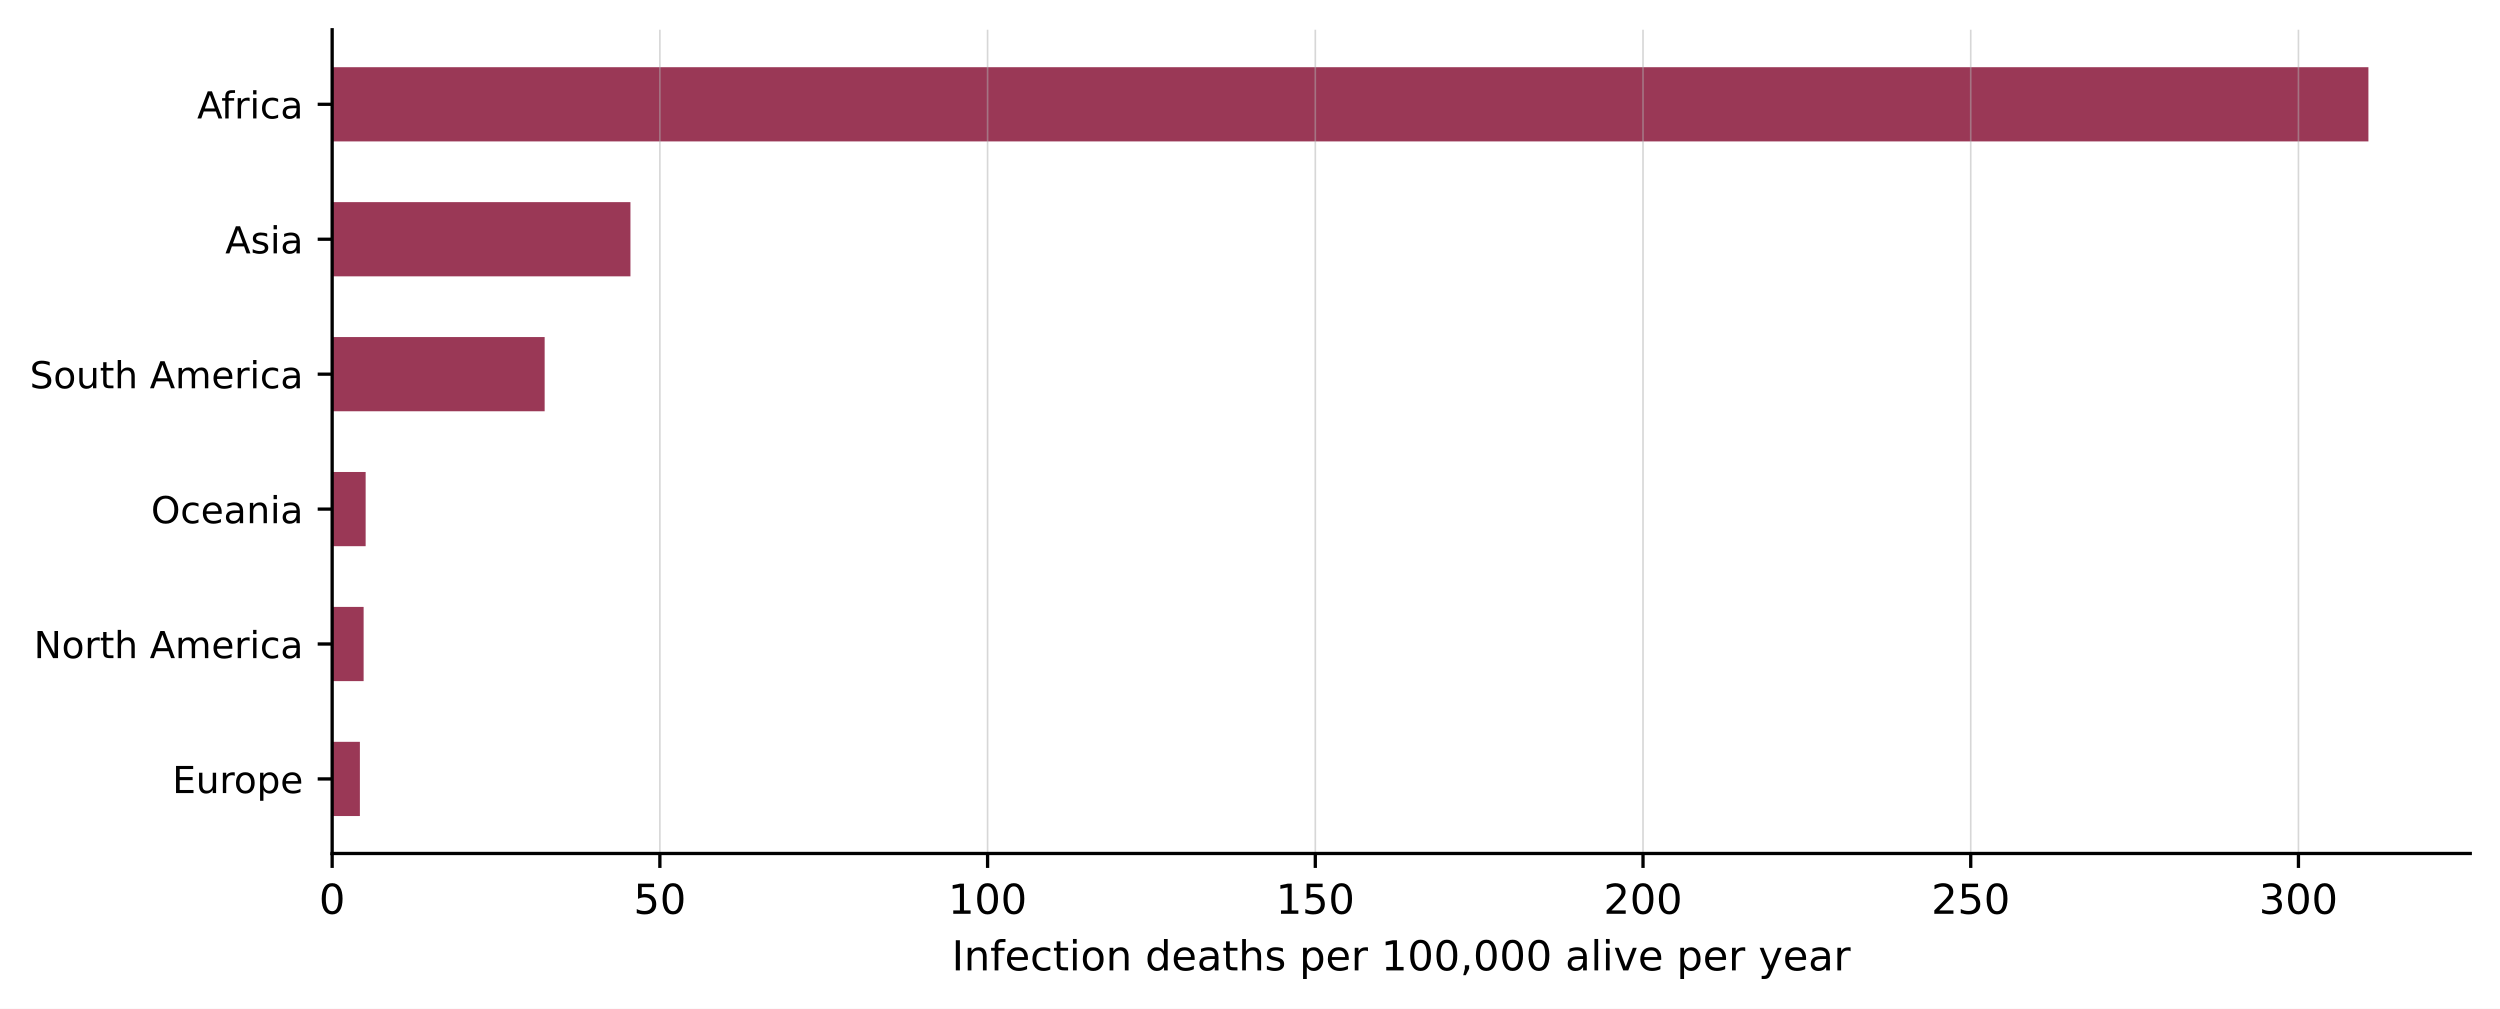
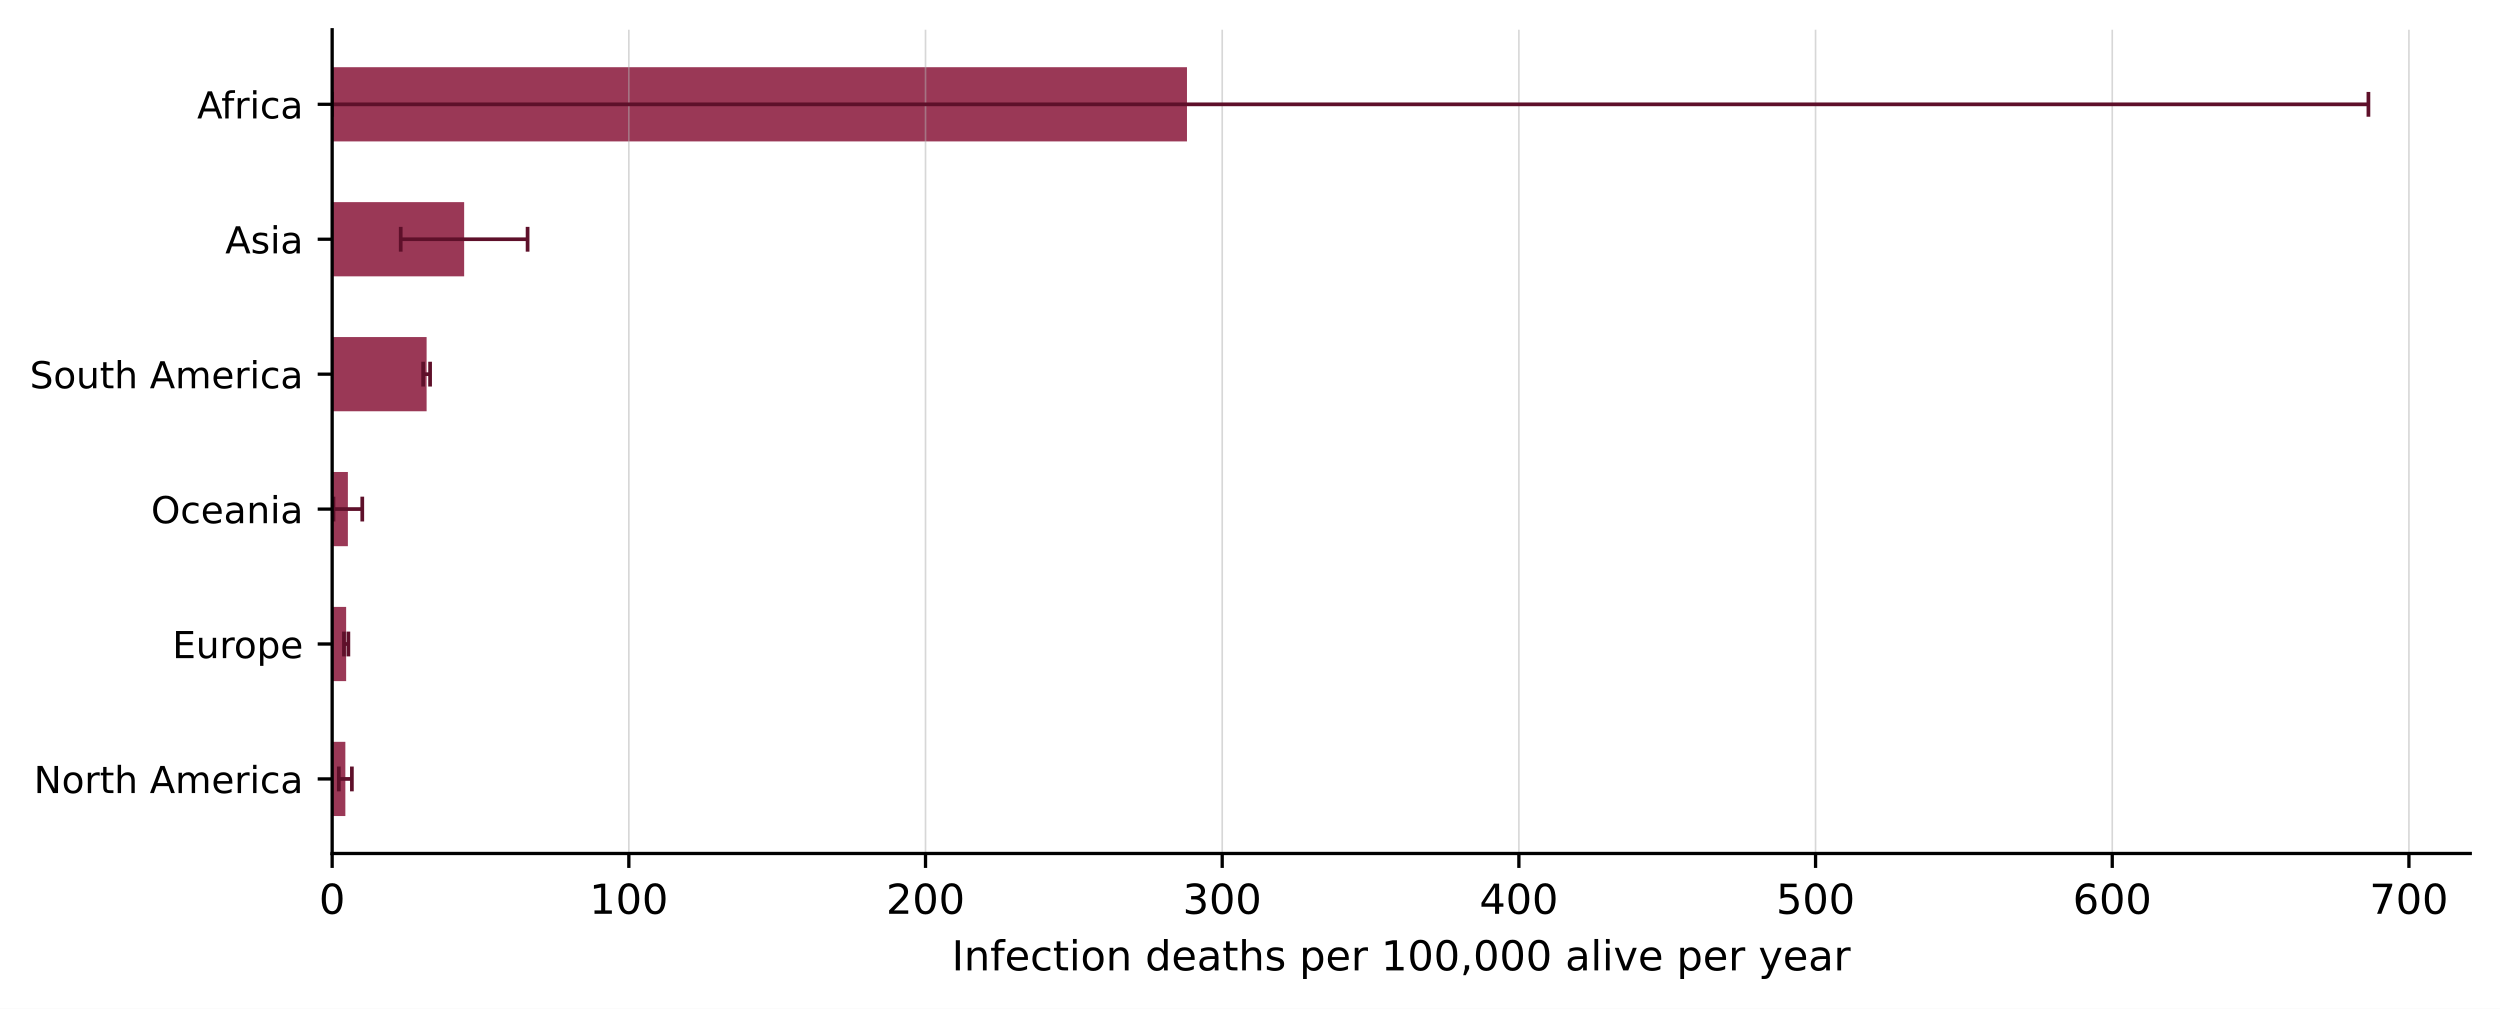
<svg xmlns="http://www.w3.org/2000/svg" xmlns:xlink="http://www.w3.org/1999/xlink" width="604.702pt" height="243.996pt" viewBox="0 0 604.702 243.996" version="1.1">
  <defs>
    <style type="text/css">*{stroke-linejoin: round; stroke-linecap: butt}</style>
  </defs>
  <g id="figure_1">
    <g id="patch_1">
      <path d="M 0 243.996  L 604.702 243.996  L 604.702 0  L 0 0  z " style="fill: #ffffff" />
    </g>
    <g id="axes_1">
      <g id="patch_2">
        <path d="M 80.342 206.44  L 597.502 206.44  L 597.502 7.2  L 80.342 7.2  z " style="fill: #ffffff" />
      </g>
      <g id="patch_3">
-         <path d="M 80.342 197.384  L 87.05 197.384  L 87.05 179.434  L 80.342 179.434  z " clip-path="url(#pa1b4666c1c)" style="fill: #8c1d40; opacity: 0.88" />
+         <path d="M 80.342 197.384  L 83.533 197.384  L 83.533 179.434  L 80.342 179.434  z " clip-path="url(#pe73d314080)" style="fill: #8c1d40; opacity: 0.88" />
      </g>
      <g id="patch_4">
-         <path d="M 80.342 164.748  L 87.953 164.748  L 87.953 146.799  L 80.342 146.799  z " clip-path="url(#pa1b4666c1c)" style="fill: #8c1d40; opacity: 0.88" />
+         <path d="M 80.342 164.748  L 83.725 164.748  L 83.725 146.799  L 80.342 146.799  z " clip-path="url(#pe73d314080)" style="fill: #8c1d40; opacity: 0.88" />
      </g>
      <g id="patch_5">
-         <path d="M 80.342 132.113  L 88.441 132.113  L 88.441 114.163  L 80.342 114.163  z " clip-path="url(#pa1b4666c1c)" style="fill: #8c1d40; opacity: 0.88" />
+         <path d="M 80.342 132.113  L 84.143 132.113  L 84.143 114.163  L 80.342 114.163  z " clip-path="url(#pe73d314080)" style="fill: #8c1d40; opacity: 0.88" />
      </g>
      <g id="patch_6">
-         <path d="M 80.342 99.477  L 131.741 99.477  L 131.741 81.527  L 80.342 81.527  z " clip-path="url(#pa1b4666c1c)" style="fill: #8c1d40; opacity: 0.88" />
+         <path d="M 80.342 99.477  L 103.189 99.477  L 103.189 81.527  L 80.342 81.527  z " clip-path="url(#pe73d314080)" style="fill: #8c1d40; opacity: 0.88" />
      </g>
      <g id="patch_7">
-         <path d="M 80.342 66.841  L 152.494 66.841  L 152.494 48.892  L 80.342 48.892  z " clip-path="url(#pa1b4666c1c)" style="fill: #8c1d40; opacity: 0.88" />
+         <path d="M 80.342 66.841  L 112.27 66.841  L 112.27 48.892  L 80.342 48.892  z " clip-path="url(#pe73d314080)" style="fill: #8c1d40; opacity: 0.88" />
      </g>
      <g id="patch_8">
-         <path d="M 80.342 34.206  L 572.875 34.206  L 572.875 16.256  L 80.342 16.256  z " clip-path="url(#pa1b4666c1c)" style="fill: #8c1d40; opacity: 0.88" />
+         <path d="M 80.342 34.206  L 287.108 34.206  L 287.108 16.256  L 80.342 16.256  z " clip-path="url(#pe73d314080)" style="fill: #8c1d40; opacity: 0.88" />
      </g>
      <g id="matplotlib.axis_1">
        <g id="xtick_1">
          <g id="line2d_1">
-             <path d="M 80.342 206.44  L 80.342 7.2  " clip-path="url(#pa1b4666c1c)" style="fill: none; stroke: #b0b0b0; stroke-opacity: 0.5; stroke-width: 0.4; stroke-linecap: square" />
+             <path d="M 80.342 206.44  L 80.342 7.2  " clip-path="url(#pe73d314080)" style="fill: none; stroke: #b0b0b0; stroke-opacity: 0.5; stroke-width: 0.4; stroke-linecap: square" />
          </g>
          <g id="line2d_2">
            <defs>
-               <path id="m0d80fa87f0" d="M 0 0  L 0 3.5  " style="stroke: #000000; stroke-width: 0.8" />
+               <path id="m8f9b83cb4e" d="M 0 0  L 0 3.5  " style="stroke: #000000; stroke-width: 0.8" />
            </defs>
            <g>
-               <use xlink:href="#m0d80fa87f0" x="80.342" y="206.44" style="stroke: #000000; stroke-width: 0.8" />
+               <use xlink:href="#m8f9b83cb4e" x="80.342" y="206.44" style="stroke: #000000; stroke-width: 0.8" />
            </g>
          </g>
          <g id="text_1">
            <g transform="translate(77.16031 221.0384) scale(0.1 -0.1)">
              <defs>
                <path id="DejaVuSans-30" d="M 2034 4250  Q 1547 4250 1301 3770  Q 1056 3291 1056 2328  Q 1056 1369 1301 889  Q 1547 409 2034 409  Q 2525 409 2770 889  Q 3016 1369 3016 2328  Q 3016 3291 2770 3770  Q 2525 4250 2034 4250  z M 2034 4750  Q 2819 4750 3233 4129  Q 3647 3509 3647 2328  Q 3647 1150 3233 529  Q 2819 -91 2034 -91  Q 1250 -91 836 529  Q 422 1150 422 2328  Q 422 3509 836 4129  Q 1250 4750 2034 4750  z " transform="scale(0.015625)" />
              </defs>
              <use xlink:href="#DejaVuSans-30" />
            </g>
          </g>
        </g>
        <g id="xtick_2">
          <g id="line2d_3">
-             <path d="M 159.61 206.44  L 159.61 7.2  " clip-path="url(#pa1b4666c1c)" style="fill: none; stroke: #b0b0b0; stroke-opacity: 0.5; stroke-width: 0.4; stroke-linecap: square" />
+             <path d="M 152.103 206.44  L 152.103 7.2  " clip-path="url(#pe73d314080)" style="fill: none; stroke: #b0b0b0; stroke-opacity: 0.5; stroke-width: 0.4; stroke-linecap: square" />
          </g>
          <g id="line2d_4">
            <g>
-               <use xlink:href="#m0d80fa87f0" x="159.61" y="206.44" style="stroke: #000000; stroke-width: 0.8" />
+               <use xlink:href="#m8f9b83cb4e" x="152.103" y="206.44" style="stroke: #000000; stroke-width: 0.8" />
            </g>
          </g>
          <g id="text_2">
-             <g transform="translate(153.2472 221.0384) scale(0.1 -0.1)">
-               <defs>
-                 <path id="DejaVuSans-35" d="M 691 4666  L 3169 4666  L 3169 4134  L 1269 4134  L 1269 2991  Q 1406 3038 1543 3061  Q 1681 3084 1819 3084  Q 2600 3084 3056 2656  Q 3513 2228 3513 1497  Q 3513 744 3044 326  Q 2575 -91 1722 -91  Q 1428 -91 1123 -41  Q 819 9 494 109  L 494 744  Q 775 591 1075 516  Q 1375 441 1709 441  Q 2250 441 2565 725  Q 2881 1009 2881 1497  Q 2881 1984 2565 2268  Q 2250 2553 1709 2553  Q 1456 2553 1204 2497  Q 953 2441 691 2322  L 691 4666  z " transform="scale(0.015625)" />
-               </defs>
-               <use xlink:href="#DejaVuSans-35" />
-               <use xlink:href="#DejaVuSans-30" transform="translate(63.62305 0)" />
+             <g transform="translate(142.5595 221.0384) scale(0.1 -0.1)">
+               <defs>
+                 <path id="DejaVuSans-31" d="M 794 531  L 1825 531  L 1825 4091  L 703 3866  L 703 4441  L 1819 4666  L 2450 4666  L 2450 531  L 3481 531  L 3481 0  L 794 0  L 794 531  z " transform="scale(0.015625)" />
+               </defs>
+               <use xlink:href="#DejaVuSans-31" />
+               <use xlink:href="#DejaVuSans-30" transform="translate(63.62305 0)" />
+               <use xlink:href="#DejaVuSans-30" transform="translate(127.2461 0)" />
            </g>
          </g>
        </g>
        <g id="xtick_3">
          <g id="line2d_5">
-             <path d="M 238.878 206.44  L 238.878 7.2  " clip-path="url(#pa1b4666c1c)" style="fill: none; stroke: #b0b0b0; stroke-opacity: 0.5; stroke-width: 0.4; stroke-linecap: square" />
+             <path d="M 223.865 206.44  L 223.865 7.2  " clip-path="url(#pe73d314080)" style="fill: none; stroke: #b0b0b0; stroke-opacity: 0.5; stroke-width: 0.4; stroke-linecap: square" />
          </g>
          <g id="line2d_6">
            <g>
-               <use xlink:href="#m0d80fa87f0" x="238.878" y="206.44" style="stroke: #000000; stroke-width: 0.8" />
+               <use xlink:href="#m8f9b83cb4e" x="223.865" y="206.44" style="stroke: #000000; stroke-width: 0.8" />
            </g>
          </g>
          <g id="text_3">
-             <g transform="translate(229.3341 221.0384) scale(0.1 -0.1)">
-               <defs>
-                 <path id="DejaVuSans-31" d="M 794 531  L 1825 531  L 1825 4091  L 703 3866  L 703 4441  L 1819 4666  L 2450 4666  L 2450 531  L 3481 531  L 3481 0  L 794 0  L 794 531  z " transform="scale(0.015625)" />
-               </defs>
-               <use xlink:href="#DejaVuSans-31" />
+             <g transform="translate(214.3212 221.0384) scale(0.1 -0.1)">
+               <defs>
+                 <path id="DejaVuSans-32" d="M 1228 531  L 3431 531  L 3431 0  L 469 0  L 469 531  Q 828 903 1448 1529  Q 2069 2156 2228 2338  Q 2531 2678 2651 2914  Q 2772 3150 2772 3378  Q 2772 3750 2511 3984  Q 2250 4219 1831 4219  Q 1534 4219 1204 4116  Q 875 4013 500 3803  L 500 4441  Q 881 4594 1212 4672  Q 1544 4750 1819 4750  Q 2544 4750 2975 4387  Q 3406 4025 3406 3419  Q 3406 3131 3298 2873  Q 3191 2616 2906 2266  Q 2828 2175 2409 1742  Q 1991 1309 1228 531  z " transform="scale(0.015625)" />
+               </defs>
+               <use xlink:href="#DejaVuSans-32" />
              <use xlink:href="#DejaVuSans-30" transform="translate(63.62305 0)" />
              <use xlink:href="#DejaVuSans-30" transform="translate(127.2461 0)" />
            </g>
          </g>
        </g>
        <g id="xtick_4">
          <g id="line2d_7">
-             <path d="M 318.146 206.44  L 318.146 7.2  " clip-path="url(#pa1b4666c1c)" style="fill: none; stroke: #b0b0b0; stroke-opacity: 0.5; stroke-width: 0.4; stroke-linecap: square" />
+             <path d="M 295.627 206.44  L 295.627 7.2  " clip-path="url(#pe73d314080)" style="fill: none; stroke: #b0b0b0; stroke-opacity: 0.5; stroke-width: 0.4; stroke-linecap: square" />
          </g>
          <g id="line2d_8">
            <g>
-               <use xlink:href="#m0d80fa87f0" x="318.146" y="206.44" style="stroke: #000000; stroke-width: 0.8" />
+               <use xlink:href="#m8f9b83cb4e" x="295.627" y="206.44" style="stroke: #000000; stroke-width: 0.8" />
            </g>
          </g>
          <g id="text_4">
-             <g transform="translate(308.6023 221.0384) scale(0.1 -0.1)">
-               <use xlink:href="#DejaVuSans-31" />
-               <use xlink:href="#DejaVuSans-35" transform="translate(63.62305 0)" />
+             <g transform="translate(286.0829 221.0384) scale(0.1 -0.1)">
+               <defs>
+                 <path id="DejaVuSans-33" d="M 2597 2516  Q 3050 2419 3304 2112  Q 3559 1806 3559 1356  Q 3559 666 3084 287  Q 2609 -91 1734 -91  Q 1441 -91 1130 -33  Q 819 25 488 141  L 488 750  Q 750 597 1062 519  Q 1375 441 1716 441  Q 2309 441 2620 675  Q 2931 909 2931 1356  Q 2931 1769 2642 2001  Q 2353 2234 1838 2234  L 1294 2234  L 1294 2753  L 1863 2753  Q 2328 2753 2575 2939  Q 2822 3125 2822 3475  Q 2822 3834 2567 4026  Q 2313 4219 1838 4219  Q 1578 4219 1281 4162  Q 984 4106 628 3988  L 628 4550  Q 988 4650 1302 4700  Q 1616 4750 1894 4750  Q 2613 4750 3031 4423  Q 3450 4097 3450 3541  Q 3450 3153 3228 2886  Q 3006 2619 2597 2516  z " transform="scale(0.015625)" />
+               </defs>
+               <use xlink:href="#DejaVuSans-33" />
+               <use xlink:href="#DejaVuSans-30" transform="translate(63.62305 0)" />
              <use xlink:href="#DejaVuSans-30" transform="translate(127.2461 0)" />
            </g>
          </g>
        </g>
        <g id="xtick_5">
          <g id="line2d_9">
-             <path d="M 397.414 206.44  L 397.414 7.2  " clip-path="url(#pa1b4666c1c)" style="fill: none; stroke: #b0b0b0; stroke-opacity: 0.5; stroke-width: 0.4; stroke-linecap: square" />
+             <path d="M 367.388 206.44  L 367.388 7.2  " clip-path="url(#pe73d314080)" style="fill: none; stroke: #b0b0b0; stroke-opacity: 0.5; stroke-width: 0.4; stroke-linecap: square" />
          </g>
          <g id="line2d_10">
            <g>
-               <use xlink:href="#m0d80fa87f0" x="397.414" y="206.44" style="stroke: #000000; stroke-width: 0.8" />
+               <use xlink:href="#m8f9b83cb4e" x="367.388" y="206.44" style="stroke: #000000; stroke-width: 0.8" />
            </g>
          </g>
          <g id="text_5">
-             <g transform="translate(387.8704 221.0384) scale(0.1 -0.1)">
-               <defs>
-                 <path id="DejaVuSans-32" d="M 1228 531  L 3431 531  L 3431 0  L 469 0  L 469 531  Q 828 903 1448 1529  Q 2069 2156 2228 2338  Q 2531 2678 2651 2914  Q 2772 3150 2772 3378  Q 2772 3750 2511 3984  Q 2250 4219 1831 4219  Q 1534 4219 1204 4116  Q 875 4013 500 3803  L 500 4441  Q 881 4594 1212 4672  Q 1544 4750 1819 4750  Q 2544 4750 2975 4387  Q 3406 4025 3406 3419  Q 3406 3131 3298 2873  Q 3191 2616 2906 2266  Q 2828 2175 2409 1742  Q 1991 1309 1228 531  z " transform="scale(0.015625)" />
-               </defs>
-               <use xlink:href="#DejaVuSans-32" />
+             <g transform="translate(357.8446 221.0384) scale(0.1 -0.1)">
+               <defs>
+                 <path id="DejaVuSans-34" d="M 2419 4116  L 825 1625  L 2419 1625  L 2419 4116  z M 2253 4666  L 3047 4666  L 3047 1625  L 3713 1625  L 3713 1100  L 3047 1100  L 3047 0  L 2419 0  L 2419 1100  L 313 1100  L 313 1709  L 2253 4666  z " transform="scale(0.015625)" />
+               </defs>
+               <use xlink:href="#DejaVuSans-34" />
              <use xlink:href="#DejaVuSans-30" transform="translate(63.62305 0)" />
              <use xlink:href="#DejaVuSans-30" transform="translate(127.2461 0)" />
            </g>
          </g>
        </g>
        <g id="xtick_6">
          <g id="line2d_11">
-             <path d="M 476.682 206.44  L 476.682 7.2  " clip-path="url(#pa1b4666c1c)" style="fill: none; stroke: #b0b0b0; stroke-opacity: 0.5; stroke-width: 0.4; stroke-linecap: square" />
+             <path d="M 439.15 206.44  L 439.15 7.2  " clip-path="url(#pe73d314080)" style="fill: none; stroke: #b0b0b0; stroke-opacity: 0.5; stroke-width: 0.4; stroke-linecap: square" />
          </g>
          <g id="line2d_12">
            <g>
-               <use xlink:href="#m0d80fa87f0" x="476.682" y="206.44" style="stroke: #000000; stroke-width: 0.8" />
+               <use xlink:href="#m8f9b83cb4e" x="439.15" y="206.44" style="stroke: #000000; stroke-width: 0.8" />
            </g>
          </g>
          <g id="text_6">
-             <g transform="translate(467.1386 221.0384) scale(0.1 -0.1)">
-               <use xlink:href="#DejaVuSans-32" />
-               <use xlink:href="#DejaVuSans-35" transform="translate(63.62305 0)" />
+             <g transform="translate(429.6063 221.0384) scale(0.1 -0.1)">
+               <defs>
+                 <path id="DejaVuSans-35" d="M 691 4666  L 3169 4666  L 3169 4134  L 1269 4134  L 1269 2991  Q 1406 3038 1543 3061  Q 1681 3084 1819 3084  Q 2600 3084 3056 2656  Q 3513 2228 3513 1497  Q 3513 744 3044 326  Q 2575 -91 1722 -91  Q 1428 -91 1123 -41  Q 819 9 494 109  L 494 744  Q 775 591 1075 516  Q 1375 441 1709 441  Q 2250 441 2565 725  Q 2881 1009 2881 1497  Q 2881 1984 2565 2268  Q 2250 2553 1709 2553  Q 1456 2553 1204 2497  Q 953 2441 691 2322  L 691 4666  z " transform="scale(0.015625)" />
+               </defs>
+               <use xlink:href="#DejaVuSans-35" />
+               <use xlink:href="#DejaVuSans-30" transform="translate(63.62305 0)" />
              <use xlink:href="#DejaVuSans-30" transform="translate(127.2461 0)" />
            </g>
          </g>
        </g>
        <g id="xtick_7">
          <g id="line2d_13">
-             <path d="M 555.95 206.44  L 555.95 7.2  " clip-path="url(#pa1b4666c1c)" style="fill: none; stroke: #b0b0b0; stroke-opacity: 0.5; stroke-width: 0.4; stroke-linecap: square" />
+             <path d="M 510.912 206.44  L 510.912 7.2  " clip-path="url(#pe73d314080)" style="fill: none; stroke: #b0b0b0; stroke-opacity: 0.5; stroke-width: 0.4; stroke-linecap: square" />
          </g>
          <g id="line2d_14">
            <g>
-               <use xlink:href="#m0d80fa87f0" x="555.95" y="206.44" style="stroke: #000000; stroke-width: 0.8" />
+               <use xlink:href="#m8f9b83cb4e" x="510.912" y="206.44" style="stroke: #000000; stroke-width: 0.8" />
            </g>
          </g>
          <g id="text_7">
-             <g transform="translate(546.4067 221.0384) scale(0.1 -0.1)">
-               <defs>
-                 <path id="DejaVuSans-33" d="M 2597 2516  Q 3050 2419 3304 2112  Q 3559 1806 3559 1356  Q 3559 666 3084 287  Q 2609 -91 1734 -91  Q 1441 -91 1130 -33  Q 819 25 488 141  L 488 750  Q 750 597 1062 519  Q 1375 441 1716 441  Q 2309 441 2620 675  Q 2931 909 2931 1356  Q 2931 1769 2642 2001  Q 2353 2234 1838 2234  L 1294 2234  L 1294 2753  L 1863 2753  Q 2328 2753 2575 2939  Q 2822 3125 2822 3475  Q 2822 3834 2567 4026  Q 2313 4219 1838 4219  Q 1578 4219 1281 4162  Q 984 4106 628 3988  L 628 4550  Q 988 4650 1302 4700  Q 1616 4750 1894 4750  Q 2613 4750 3031 4423  Q 3450 4097 3450 3541  Q 3450 3153 3228 2886  Q 3006 2619 2597 2516  z " transform="scale(0.015625)" />
-               </defs>
-               <use xlink:href="#DejaVuSans-33" />
-               <use xlink:href="#DejaVuSans-30" transform="translate(63.62305 0)" />
-               <use xlink:href="#DejaVuSans-30" transform="translate(127.2461 0)" />
-             </g>
-           </g>
-         </g>
-         <g id="text_8">
+             <g transform="translate(501.368 221.0384) scale(0.1 -0.1)">
+               <defs>
+                 <path id="DejaVuSans-36" d="M 2113 2584  Q 1688 2584 1439 2293  Q 1191 2003 1191 1497  Q 1191 994 1439 701  Q 1688 409 2113 409  Q 2538 409 2786 701  Q 3034 994 3034 1497  Q 3034 2003 2786 2293  Q 2538 2584 2113 2584  z M 3366 4563  L 3366 3988  Q 3128 4100 2886 4159  Q 2644 4219 2406 4219  Q 1781 4219 1451 3797  Q 1122 3375 1075 2522  Q 1259 2794 1537 2939  Q 1816 3084 2150 3084  Q 2853 3084 3261 2657  Q 3669 2231 3669 1497  Q 3669 778 3244 343  Q 2819 -91 2113 -91  Q 1303 -91 875 529  Q 447 1150 447 2328  Q 447 3434 972 4092  Q 1497 4750 2381 4750  Q 2619 4750 2861 4703  Q 3103 4656 3366 4563  z " transform="scale(0.015625)" />
+               </defs>
+               <use xlink:href="#DejaVuSans-36" />
+               <use xlink:href="#DejaVuSans-30" transform="translate(63.62305 0)" />
+               <use xlink:href="#DejaVuSans-30" transform="translate(127.2461 0)" />
+             </g>
+           </g>
+         </g>
+         <g id="xtick_8">
+           <g id="line2d_15">
+             <path d="M 582.673 206.44  L 582.673 7.2  " clip-path="url(#pe73d314080)" style="fill: none; stroke: #b0b0b0; stroke-opacity: 0.5; stroke-width: 0.4; stroke-linecap: square" />
+           </g>
+           <g id="line2d_16">
+             <g>
+               <use xlink:href="#m8f9b83cb4e" x="582.673" y="206.44" style="stroke: #000000; stroke-width: 0.8" />
+             </g>
+           </g>
+           <g id="text_8">
+             <g transform="translate(573.1297 221.0384) scale(0.1 -0.1)">
+               <defs>
+                 <path id="DejaVuSans-37" d="M 525 4666  L 3525 4666  L 3525 4397  L 1831 0  L 1172 0  L 2766 4134  L 525 4134  L 525 4666  z " transform="scale(0.015625)" />
+               </defs>
+               <use xlink:href="#DejaVuSans-37" />
+               <use xlink:href="#DejaVuSans-30" transform="translate(63.62305 0)" />
+               <use xlink:href="#DejaVuSans-30" transform="translate(127.2461 0)" />
+             </g>
+           </g>
+         </g>
+         <g id="text_9">
          <g transform="translate(230.2091 234.7166) scale(0.1 -0.1)">
            <defs>
              <path id="DejaVuSans-49" d="M 628 4666  L 1259 4666  L 1259 0  L 628 0  L 628 4666  z " transform="scale(0.015625)" />
              <path id="DejaVuSans-6e" d="M 3513 2113  L 3513 0  L 2938 0  L 2938 2094  Q 2938 2591 2744 2837  Q 2550 3084 2163 3084  Q 1697 3084 1428 2787  Q 1159 2491 1159 1978  L 1159 0  L 581 0  L 581 3500  L 1159 3500  L 1159 2956  Q 1366 3272 1645 3428  Q 1925 3584 2291 3584  Q 2894 3584 3203 3211  Q 3513 2838 3513 2113  z " transform="scale(0.015625)" />
              <path id="DejaVuSans-66" d="M 2375 4863  L 2375 4384  L 1825 4384  Q 1516 4384 1395 4259  Q 1275 4134 1275 3809  L 1275 3500  L 2222 3500  L 2222 3053  L 1275 3053  L 1275 0  L 697 0  L 697 3053  L 147 3053  L 147 3500  L 697 3500  L 697 3744  Q 697 4328 969 4595  Q 1241 4863 1831 4863  L 2375 4863  z " transform="scale(0.015625)" />
              <path id="DejaVuSans-65" d="M 3597 1894  L 3597 1613  L 953 1613  Q 991 1019 1311 708  Q 1631 397 2203 397  Q 2534 397 2845 478  Q 3156 559 3463 722  L 3463 178  Q 3153 47 2828 -22  Q 2503 -91 2169 -91  Q 1331 -91 842 396  Q 353 884 353 1716  Q 353 2575 817 3079  Q 1281 3584 2069 3584  Q 2775 3584 3186 3129  Q 3597 2675 3597 1894  z M 3022 2063  Q 3016 2534 2758 2815  Q 2500 3097 2075 3097  Q 1594 3097 1305 2825  Q 1016 2553 972 2059  L 3022 2063  z " transform="scale(0.015625)" />
              <path id="DejaVuSans-63" d="M 3122 3366  L 3122 2828  Q 2878 2963 2633 3030  Q 2388 3097 2138 3097  Q 1578 3097 1268 2742  Q 959 2388 959 1747  Q 959 1106 1268 751  Q 1578 397 2138 397  Q 2388 397 2633 464  Q 2878 531 3122 666  L 3122 134  Q 2881 22 2623 -34  Q 2366 -91 2075 -91  Q 1284 -91 818 406  Q 353 903 353 1747  Q 353 2603 823 3093  Q 1294 3584 2113 3584  Q 2378 3584 2631 3529  Q 2884 3475 3122 3366  z " transform="scale(0.015625)" />
              <path id="DejaVuSans-74" d="M 1172 4494  L 1172 3500  L 2356 3500  L 2356 3053  L 1172 3053  L 1172 1153  Q 1172 725 1289 603  Q 1406 481 1766 481  L 2356 481  L 2356 0  L 1766 0  Q 1100 0 847 248  Q 594 497 594 1153  L 594 3053  L 172 3053  L 172 3500  L 594 3500  L 594 4494  L 1172 4494  z " transform="scale(0.015625)" />
              <path id="DejaVuSans-69" d="M 603 3500  L 1178 3500  L 1178 0  L 603 0  L 603 3500  z M 603 4863  L 1178 4863  L 1178 4134  L 603 4134  L 603 4863  z " transform="scale(0.015625)" />
              <path id="DejaVuSans-6f" d="M 1959 3097  Q 1497 3097 1228 2736  Q 959 2375 959 1747  Q 959 1119 1226 758  Q 1494 397 1959 397  Q 2419 397 2687 759  Q 2956 1122 2956 1747  Q 2956 2369 2687 2733  Q 2419 3097 1959 3097  z M 1959 3584  Q 2709 3584 3137 3096  Q 3566 2609 3566 1747  Q 3566 888 3137 398  Q 2709 -91 1959 -91  Q 1206 -91 779 398  Q 353 888 353 1747  Q 353 2609 779 3096  Q 1206 3584 1959 3584  z " transform="scale(0.015625)" />
              <path id="DejaVuSans-20" transform="scale(0.015625)" />
              <path id="DejaVuSans-64" d="M 2906 2969  L 2906 4863  L 3481 4863  L 3481 0  L 2906 0  L 2906 525  Q 2725 213 2448 61  Q 2172 -91 1784 -91  Q 1150 -91 751 415  Q 353 922 353 1747  Q 353 2572 751 3078  Q 1150 3584 1784 3584  Q 2172 3584 2448 3432  Q 2725 3281 2906 2969  z M 947 1747  Q 947 1113 1208 752  Q 1469 391 1925 391  Q 2381 391 2643 752  Q 2906 1113 2906 1747  Q 2906 2381 2643 2742  Q 2381 3103 1925 3103  Q 1469 3103 1208 2742  Q 947 2381 947 1747  z " transform="scale(0.015625)" />
              <path id="DejaVuSans-61" d="M 2194 1759  Q 1497 1759 1228 1600  Q 959 1441 959 1056  Q 959 750 1161 570  Q 1363 391 1709 391  Q 2188 391 2477 730  Q 2766 1069 2766 1631  L 2766 1759  L 2194 1759  z M 3341 1997  L 3341 0  L 2766 0  L 2766 531  Q 2569 213 2275 61  Q 1981 -91 1556 -91  Q 1019 -91 701 211  Q 384 513 384 1019  Q 384 1609 779 1909  Q 1175 2209 1959 2209  L 2766 2209  L 2766 2266  Q 2766 2663 2505 2880  Q 2244 3097 1772 3097  Q 1472 3097 1187 3025  Q 903 2953 641 2809  L 641 3341  Q 956 3463 1253 3523  Q 1550 3584 1831 3584  Q 2591 3584 2966 3190  Q 3341 2797 3341 1997  z " transform="scale(0.015625)" />
              <path id="DejaVuSans-68" d="M 3513 2113  L 3513 0  L 2938 0  L 2938 2094  Q 2938 2591 2744 2837  Q 2550 3084 2163 3084  Q 1697 3084 1428 2787  Q 1159 2491 1159 1978  L 1159 0  L 581 0  L 581 4863  L 1159 4863  L 1159 2956  Q 1366 3272 1645 3428  Q 1925 3584 2291 3584  Q 2894 3584 3203 3211  Q 3513 2838 3513 2113  z " transform="scale(0.015625)" />
              <path id="DejaVuSans-73" d="M 2834 3397  L 2834 2853  Q 2591 2978 2328 3040  Q 2066 3103 1784 3103  Q 1356 3103 1142 2972  Q 928 2841 928 2578  Q 928 2378 1081 2264  Q 1234 2150 1697 2047  L 1894 2003  Q 2506 1872 2764 1633  Q 3022 1394 3022 966  Q 3022 478 2636 193  Q 2250 -91 1575 -91  Q 1294 -91 989 -36  Q 684 19 347 128  L 347 722  Q 666 556 975 473  Q 1284 391 1588 391  Q 1994 391 2212 530  Q 2431 669 2431 922  Q 2431 1156 2273 1281  Q 2116 1406 1581 1522  L 1381 1569  Q 847 1681 609 1914  Q 372 2147 372 2553  Q 372 3047 722 3315  Q 1072 3584 1716 3584  Q 2034 3584 2315 3537  Q 2597 3491 2834 3397  z " transform="scale(0.015625)" />
              <path id="DejaVuSans-70" d="M 1159 525  L 1159 -1331  L 581 -1331  L 581 3500  L 1159 3500  L 1159 2969  Q 1341 3281 1617 3432  Q 1894 3584 2278 3584  Q 2916 3584 3314 3078  Q 3713 2572 3713 1747  Q 3713 922 3314 415  Q 2916 -91 2278 -91  Q 1894 -91 1617 61  Q 1341 213 1159 525  z M 3116 1747  Q 3116 2381 2855 2742  Q 2594 3103 2138 3103  Q 1681 3103 1420 2742  Q 1159 2381 1159 1747  Q 1159 1113 1420 752  Q 1681 391 2138 391  Q 2594 391 2855 752  Q 3116 1113 3116 1747  z " transform="scale(0.015625)" />
              <path id="DejaVuSans-72" d="M 2631 2963  Q 2534 3019 2420 3045  Q 2306 3072 2169 3072  Q 1681 3072 1420 2755  Q 1159 2438 1159 1844  L 1159 0  L 581 0  L 581 3500  L 1159 3500  L 1159 2956  Q 1341 3275 1631 3429  Q 1922 3584 2338 3584  Q 2397 3584 2469 3576  Q 2541 3569 2628 3553  L 2631 2963  z " transform="scale(0.015625)" />
              <path id="DejaVuSans-2c" d="M 750 794  L 1409 794  L 1409 256  L 897 -744  L 494 -744  L 750 256  L 750 794  z " transform="scale(0.015625)" />
              <path id="DejaVuSans-6c" d="M 603 4863  L 1178 4863  L 1178 0  L 603 0  L 603 4863  z " transform="scale(0.015625)" />
              <path id="DejaVuSans-76" d="M 191 3500  L 800 3500  L 1894 563  L 2988 3500  L 3597 3500  L 2284 0  L 1503 0  L 191 3500  z " transform="scale(0.015625)" />
              <path id="DejaVuSans-79" d="M 2059 -325  Q 1816 -950 1584 -1140  Q 1353 -1331 966 -1331  L 506 -1331  L 506 -850  L 844 -850  Q 1081 -850 1212 -737  Q 1344 -625 1503 -206  L 1606 56  L 191 3500  L 800 3500  L 1894 763  L 2988 3500  L 3597 3500  L 2059 -325  z " transform="scale(0.015625)" />
            </defs>
            <use xlink:href="#DejaVuSans-49" />
            <use xlink:href="#DejaVuSans-6e" transform="translate(29.49219 0)" />
            <use xlink:href="#DejaVuSans-66" transform="translate(92.87109 0)" />
            <use xlink:href="#DejaVuSans-65" transform="translate(128.0762 0)" />
            <use xlink:href="#DejaVuSans-63" transform="translate(189.5996 0)" />
            <use xlink:href="#DejaVuSans-74" transform="translate(244.5801 0)" />
            <use xlink:href="#DejaVuSans-69" transform="translate(283.7891 0)" />
            <use xlink:href="#DejaVuSans-6f" transform="translate(311.5723 0)" />
            <use xlink:href="#DejaVuSans-6e" transform="translate(372.7539 0)" />
            <use xlink:href="#DejaVuSans-20" transform="translate(436.1328 0)" />
            <use xlink:href="#DejaVuSans-64" transform="translate(467.9199 0)" />
            <use xlink:href="#DejaVuSans-65" transform="translate(531.3965 0)" />
            <use xlink:href="#DejaVuSans-61" transform="translate(592.9199 0)" />
            <use xlink:href="#DejaVuSans-74" transform="translate(654.1992 0)" />
            <use xlink:href="#DejaVuSans-68" transform="translate(693.4082 0)" />
            <use xlink:href="#DejaVuSans-73" transform="translate(756.7871 0)" />
            <use xlink:href="#DejaVuSans-20" transform="translate(808.8867 0)" />
            <use xlink:href="#DejaVuSans-70" transform="translate(840.6738 0)" />
            <use xlink:href="#DejaVuSans-65" transform="translate(904.1504 0)" />
            <use xlink:href="#DejaVuSans-72" transform="translate(965.6738 0)" />
            <use xlink:href="#DejaVuSans-20" transform="translate(1006.787 0)" />
            <use xlink:href="#DejaVuSans-31" transform="translate(1038.574 0)" />
            <use xlink:href="#DejaVuSans-30" transform="translate(1102.197 0)" />
            <use xlink:href="#DejaVuSans-30" transform="translate(1165.82 0)" />
            <use xlink:href="#DejaVuSans-2c" transform="translate(1229.443 0)" />
            <use xlink:href="#DejaVuSans-30" transform="translate(1261.23 0)" />
            <use xlink:href="#DejaVuSans-30" transform="translate(1324.854 0)" />
            <use xlink:href="#DejaVuSans-30" transform="translate(1388.477 0)" />
            <use xlink:href="#DejaVuSans-20" transform="translate(1452.1 0)" />
            <use xlink:href="#DejaVuSans-61" transform="translate(1483.887 0)" />
            <use xlink:href="#DejaVuSans-6c" transform="translate(1545.166 0)" />
            <use xlink:href="#DejaVuSans-69" transform="translate(1572.949 0)" />
            <use xlink:href="#DejaVuSans-76" transform="translate(1600.732 0)" />
            <use xlink:href="#DejaVuSans-65" transform="translate(1659.912 0)" />
            <use xlink:href="#DejaVuSans-20" transform="translate(1721.436 0)" />
            <use xlink:href="#DejaVuSans-70" transform="translate(1753.223 0)" />
            <use xlink:href="#DejaVuSans-65" transform="translate(1816.699 0)" />
            <use xlink:href="#DejaVuSans-72" transform="translate(1878.223 0)" />
            <use xlink:href="#DejaVuSans-20" transform="translate(1919.336 0)" />
            <use xlink:href="#DejaVuSans-79" transform="translate(1951.123 0)" />
            <use xlink:href="#DejaVuSans-65" transform="translate(2010.303 0)" />
            <use xlink:href="#DejaVuSans-61" transform="translate(2071.826 0)" />
            <use xlink:href="#DejaVuSans-72" transform="translate(2133.105 0)" />
          </g>
        </g>
      </g>
      <g id="matplotlib.axis_2">
        <g id="ytick_1">
-           <g id="line2d_15">
+           <g id="line2d_17">
            <defs>
-               <path id="md14d13f081" d="M 0 0  L -3.5 0  " style="stroke: #000000; stroke-width: 0.8" />
+               <path id="mca02927976" d="M 0 0  L -3.5 0  " style="stroke: #000000; stroke-width: 0.8" />
            </defs>
            <g>
-               <use xlink:href="#md14d13f081" x="80.342" y="188.409" style="stroke: #000000; stroke-width: 0.8" />
-             </g>
-           </g>
-           <g id="text_9">
-             <g transform="translate(41.69531 191.8282) scale(0.09 -0.09)">
-               <defs>
-                 <path id="DejaVuSans-45" d="M 628 4666  L 3578 4666  L 3578 4134  L 1259 4134  L 1259 2753  L 3481 2753  L 3481 2222  L 1259 2222  L 1259 531  L 3634 531  L 3634 0  L 628 0  L 628 4666  z " transform="scale(0.015625)" />
-                 <path id="DejaVuSans-75" d="M 544 1381  L 544 3500  L 1119 3500  L 1119 1403  Q 1119 906 1312 657  Q 1506 409 1894 409  Q 2359 409 2629 706  Q 2900 1003 2900 1516  L 2900 3500  L 3475 3500  L 3475 0  L 2900 0  L 2900 538  Q 2691 219 2414 64  Q 2138 -91 1772 -91  Q 1169 -91 856 284  Q 544 659 544 1381  z M 1991 3584  L 1991 3584  z " transform="scale(0.015625)" />
-               </defs>
-               <use xlink:href="#DejaVuSans-45" />
-               <use xlink:href="#DejaVuSans-75" transform="translate(63.18359 0)" />
-               <use xlink:href="#DejaVuSans-72" transform="translate(126.5625 0)" />
-               <use xlink:href="#DejaVuSans-6f" transform="translate(165.4258 0)" />
-               <use xlink:href="#DejaVuSans-70" transform="translate(226.6074 0)" />
-               <use xlink:href="#DejaVuSans-65" transform="translate(290.084 0)" />
-             </g>
-           </g>
-         </g>
-         <g id="ytick_2">
-           <g id="line2d_16">
-             <g>
-               <use xlink:href="#md14d13f081" x="80.342" y="155.773" style="stroke: #000000; stroke-width: 0.8" />
+               <use xlink:href="#mca02927976" x="80.342" y="188.409" style="stroke: #000000; stroke-width: 0.8" />
            </g>
          </g>
          <g id="text_10">
-             <g transform="translate(8.184375 159.1926) scale(0.09 -0.09)">
+             <g transform="translate(8.184375 191.8282) scale(0.09 -0.09)">
              <defs>
                <path id="DejaVuSans-4e" d="M 628 4666  L 1478 4666  L 3547 763  L 3547 4666  L 4159 4666  L 4159 0  L 3309 0  L 1241 3903  L 1241 0  L 628 0  L 628 4666  z " transform="scale(0.015625)" />
                <path id="DejaVuSans-41" d="M 2188 4044  L 1331 1722  L 3047 1722  L 2188 4044  z M 1831 4666  L 2547 4666  L 4325 0  L 3669 0  L 3244 1197  L 1141 1197  L 716 0  L 50 0  L 1831 4666  z " transform="scale(0.015625)" />
                <path id="DejaVuSans-6d" d="M 3328 2828  Q 3544 3216 3844 3400  Q 4144 3584 4550 3584  Q 5097 3584 5394 3201  Q 5691 2819 5691 2113  L 5691 0  L 5113 0  L 5113 2094  Q 5113 2597 4934 2840  Q 4756 3084 4391 3084  Q 3944 3084 3684 2787  Q 3425 2491 3425 1978  L 3425 0  L 2847 0  L 2847 2094  Q 2847 2600 2669 2842  Q 2491 3084 2119 3084  Q 1678 3084 1418 2786  Q 1159 2488 1159 1978  L 1159 0  L 581 0  L 581 3500  L 1159 3500  L 1159 2956  Q 1356 3278 1631 3431  Q 1906 3584 2284 3584  Q 2666 3584 2933 3390  Q 3200 3197 3328 2828  z " transform="scale(0.015625)" />
              </defs>
              <use xlink:href="#DejaVuSans-4e" />
              <use xlink:href="#DejaVuSans-6f" transform="translate(74.80469 0)" />
              <use xlink:href="#DejaVuSans-72" transform="translate(135.9863 0)" />
              <use xlink:href="#DejaVuSans-74" transform="translate(177.0996 0)" />
              <use xlink:href="#DejaVuSans-68" transform="translate(216.3086 0)" />
              <use xlink:href="#DejaVuSans-20" transform="translate(279.6875 0)" />
              <use xlink:href="#DejaVuSans-41" transform="translate(311.4746 0)" />
              <use xlink:href="#DejaVuSans-6d" transform="translate(379.8828 0)" />
              <use xlink:href="#DejaVuSans-65" transform="translate(477.2949 0)" />
              <use xlink:href="#DejaVuSans-72" transform="translate(538.8184 0)" />
              <use xlink:href="#DejaVuSans-69" transform="translate(579.9316 0)" />
              <use xlink:href="#DejaVuSans-63" transform="translate(607.7148 0)" />
              <use xlink:href="#DejaVuSans-61" transform="translate(662.6953 0)" />
            </g>
          </g>
        </g>
+         <g id="ytick_2">
+           <g id="line2d_18">
+             <g>
+               <use xlink:href="#mca02927976" x="80.342" y="155.773" style="stroke: #000000; stroke-width: 0.8" />
+             </g>
+           </g>
+           <g id="text_11">
+             <g transform="translate(41.69531 159.1926) scale(0.09 -0.09)">
+               <defs>
+                 <path id="DejaVuSans-45" d="M 628 4666  L 3578 4666  L 3578 4134  L 1259 4134  L 1259 2753  L 3481 2753  L 3481 2222  L 1259 2222  L 1259 531  L 3634 531  L 3634 0  L 628 0  L 628 4666  z " transform="scale(0.015625)" />
+                 <path id="DejaVuSans-75" d="M 544 1381  L 544 3500  L 1119 3500  L 1119 1403  Q 1119 906 1312 657  Q 1506 409 1894 409  Q 2359 409 2629 706  Q 2900 1003 2900 1516  L 2900 3500  L 3475 3500  L 3475 0  L 2900 0  L 2900 538  Q 2691 219 2414 64  Q 2138 -91 1772 -91  Q 1169 -91 856 284  Q 544 659 544 1381  z M 1991 3584  L 1991 3584  z " transform="scale(0.015625)" />
+               </defs>
+               <use xlink:href="#DejaVuSans-45" />
+               <use xlink:href="#DejaVuSans-75" transform="translate(63.18359 0)" />
+               <use xlink:href="#DejaVuSans-72" transform="translate(126.5625 0)" />
+               <use xlink:href="#DejaVuSans-6f" transform="translate(165.4258 0)" />
+               <use xlink:href="#DejaVuSans-70" transform="translate(226.6074 0)" />
+               <use xlink:href="#DejaVuSans-65" transform="translate(290.084 0)" />
+             </g>
+           </g>
+         </g>
        <g id="ytick_3">
-           <g id="line2d_17">
-             <g>
-               <use xlink:href="#md14d13f081" x="80.342" y="123.138" style="stroke: #000000; stroke-width: 0.8" />
-             </g>
-           </g>
-           <g id="text_11">
+           <g id="line2d_19">
+             <g>
+               <use xlink:href="#mca02927976" x="80.342" y="123.138" style="stroke: #000000; stroke-width: 0.8" />
+             </g>
+           </g>
+           <g id="text_12">
            <g transform="translate(36.53578 126.5571) scale(0.09 -0.09)">
              <defs>
                <path id="DejaVuSans-4f" d="M 2522 4238  Q 1834 4238 1429 3725  Q 1025 3213 1025 2328  Q 1025 1447 1429 934  Q 1834 422 2522 422  Q 3209 422 3611 934  Q 4013 1447 4013 2328  Q 4013 3213 3611 3725  Q 3209 4238 2522 4238  z M 2522 4750  Q 3503 4750 4090 4092  Q 4678 3434 4678 2328  Q 4678 1225 4090 567  Q 3503 -91 2522 -91  Q 1538 -91 948 565  Q 359 1222 359 2328  Q 359 3434 948 4092  Q 1538 4750 2522 4750  z " transform="scale(0.015625)" />
              </defs>
              <use xlink:href="#DejaVuSans-4f" />
              <use xlink:href="#DejaVuSans-63" transform="translate(78.71094 0)" />
              <use xlink:href="#DejaVuSans-65" transform="translate(133.6914 0)" />
              <use xlink:href="#DejaVuSans-61" transform="translate(195.2148 0)" />
              <use xlink:href="#DejaVuSans-6e" transform="translate(256.4941 0)" />
              <use xlink:href="#DejaVuSans-69" transform="translate(319.873 0)" />
              <use xlink:href="#DejaVuSans-61" transform="translate(347.6562 0)" />
            </g>
          </g>
        </g>
        <g id="ytick_4">
-           <g id="line2d_18">
-             <g>
-               <use xlink:href="#md14d13f081" x="80.342" y="90.502" style="stroke: #000000; stroke-width: 0.8" />
-             </g>
-           </g>
-           <g id="text_12">
+           <g id="line2d_20">
+             <g>
+               <use xlink:href="#mca02927976" x="80.342" y="90.502" style="stroke: #000000; stroke-width: 0.8" />
+             </g>
+           </g>
+           <g id="text_13">
            <g transform="translate(7.2 93.92153) scale(0.09 -0.09)">
              <defs>
                <path id="DejaVuSans-53" d="M 3425 4513  L 3425 3897  Q 3066 4069 2747 4153  Q 2428 4238 2131 4238  Q 1616 4238 1336 4038  Q 1056 3838 1056 3469  Q 1056 3159 1242 3001  Q 1428 2844 1947 2747  L 2328 2669  Q 3034 2534 3370 2195  Q 3706 1856 3706 1288  Q 3706 609 3251 259  Q 2797 -91 1919 -91  Q 1588 -91 1214 -16  Q 841 59 441 206  L 441 856  Q 825 641 1194 531  Q 1563 422 1919 422  Q 2459 422 2753 634  Q 3047 847 3047 1241  Q 3047 1584 2836 1778  Q 2625 1972 2144 2069  L 1759 2144  Q 1053 2284 737 2584  Q 422 2884 422 3419  Q 422 4038 858 4394  Q 1294 4750 2059 4750  Q 2388 4750 2728 4690  Q 3069 4631 3425 4513  z " transform="scale(0.015625)" />
              </defs>
              <use xlink:href="#DejaVuSans-53" />
              <use xlink:href="#DejaVuSans-6f" transform="translate(63.47656 0)" />
              <use xlink:href="#DejaVuSans-75" transform="translate(124.6582 0)" />
              <use xlink:href="#DejaVuSans-74" transform="translate(188.0371 0)" />
              <use xlink:href="#DejaVuSans-68" transform="translate(227.2461 0)" />
              <use xlink:href="#DejaVuSans-20" transform="translate(290.625 0)" />
              <use xlink:href="#DejaVuSans-41" transform="translate(322.4121 0)" />
              <use xlink:href="#DejaVuSans-6d" transform="translate(390.8203 0)" />
              <use xlink:href="#DejaVuSans-65" transform="translate(488.2324 0)" />
              <use xlink:href="#DejaVuSans-72" transform="translate(549.7559 0)" />
              <use xlink:href="#DejaVuSans-69" transform="translate(590.8691 0)" />
              <use xlink:href="#DejaVuSans-63" transform="translate(618.6523 0)" />
              <use xlink:href="#DejaVuSans-61" transform="translate(673.6328 0)" />
            </g>
          </g>
        </g>
        <g id="ytick_5">
-           <g id="line2d_19">
-             <g>
-               <use xlink:href="#md14d13f081" x="80.342" y="57.867" style="stroke: #000000; stroke-width: 0.8" />
-             </g>
-           </g>
-           <g id="text_13">
+           <g id="line2d_21">
+             <g>
+               <use xlink:href="#mca02927976" x="80.342" y="57.867" style="stroke: #000000; stroke-width: 0.8" />
+             </g>
+           </g>
+           <g id="text_14">
            <g transform="translate(54.48094 61.28598) scale(0.09 -0.09)">
              <use xlink:href="#DejaVuSans-41" />
              <use xlink:href="#DejaVuSans-73" transform="translate(68.4082 0)" />
              <use xlink:href="#DejaVuSans-69" transform="translate(120.5078 0)" />
              <use xlink:href="#DejaVuSans-61" transform="translate(148.291 0)" />
            </g>
          </g>
        </g>
        <g id="ytick_6">
-           <g id="line2d_20">
-             <g>
-               <use xlink:href="#md14d13f081" x="80.342" y="25.231" style="stroke: #000000; stroke-width: 0.8" />
-             </g>
-           </g>
-           <g id="text_14">
+           <g id="line2d_22">
+             <g>
+               <use xlink:href="#mca02927976" x="80.342" y="25.231" style="stroke: #000000; stroke-width: 0.8" />
+             </g>
+           </g>
+           <g id="text_15">
            <g transform="translate(47.67891 28.65044) scale(0.09 -0.09)">
              <use xlink:href="#DejaVuSans-41" />
              <use xlink:href="#DejaVuSans-66" transform="translate(64.7832 0)" />
              <use xlink:href="#DejaVuSans-72" transform="translate(99.98828 0)" />
              <use xlink:href="#DejaVuSans-69" transform="translate(141.1016 0)" />
              <use xlink:href="#DejaVuSans-63" transform="translate(168.8848 0)" />
              <use xlink:href="#DejaVuSans-61" transform="translate(223.8652 0)" />
            </g>
          </g>
        </g>
      </g>
+       <g id="LineCollection_1">
+         <path d="M 81.951 188.409  L 85.115 188.409  " clip-path="url(#pe73d314080)" style="fill: none; stroke: #5e102a; stroke-width: 0.9" />
+         <path d="M 83.188 155.773  L 84.263 155.773  " clip-path="url(#pe73d314080)" style="fill: none; stroke: #5e102a; stroke-width: 0.9" />
+         <path d="M 80.66 123.138  L 87.627 123.138  " clip-path="url(#pe73d314080)" style="fill: none; stroke: #5e102a; stroke-width: 0.9" />
+         <path d="M 102.347 90.502  L 104.031 90.502  " clip-path="url(#pe73d314080)" style="fill: none; stroke: #5e102a; stroke-width: 0.9" />
+         <path d="M 96.925 57.867  L 127.614 57.867  " clip-path="url(#pe73d314080)" style="fill: none; stroke: #5e102a; stroke-width: 0.9" />
+         <path d="M 80.342 25.231  L 572.875 25.231  " clip-path="url(#pe73d314080)" style="fill: none; stroke: #5e102a; stroke-width: 0.9" />
+       </g>
+       <g id="line2d_23">
+         <defs>
+           <path id="mcb307961e7" d="M 0 3  L 0 -3  " style="stroke: #5e102a; stroke-width: 0.9" />
+         </defs>
+         <g clip-path="url(#pe73d314080)">
+           <use xlink:href="#mcb307961e7" x="81.951" y="188.409" style="fill: #1f77b4; stroke: #5e102a; stroke-width: 0.9" />
+           <use xlink:href="#mcb307961e7" x="83.188" y="155.773" style="fill: #1f77b4; stroke: #5e102a; stroke-width: 0.9" />
+           <use xlink:href="#mcb307961e7" x="80.66" y="123.138" style="fill: #1f77b4; stroke: #5e102a; stroke-width: 0.9" />
+           <use xlink:href="#mcb307961e7" x="102.347" y="90.502" style="fill: #1f77b4; stroke: #5e102a; stroke-width: 0.9" />
+           <use xlink:href="#mcb307961e7" x="96.925" y="57.867" style="fill: #1f77b4; stroke: #5e102a; stroke-width: 0.9" />
+           <use xlink:href="#mcb307961e7" x="80.342" y="25.231" style="fill: #1f77b4; stroke: #5e102a; stroke-width: 0.9" />
+         </g>
+       </g>
+       <g id="line2d_24">
+         <g clip-path="url(#pe73d314080)">
+           <use xlink:href="#mcb307961e7" x="85.115" y="188.409" style="fill: #1f77b4; stroke: #5e102a; stroke-width: 0.9" />
+           <use xlink:href="#mcb307961e7" x="84.263" y="155.773" style="fill: #1f77b4; stroke: #5e102a; stroke-width: 0.9" />
+           <use xlink:href="#mcb307961e7" x="87.627" y="123.138" style="fill: #1f77b4; stroke: #5e102a; stroke-width: 0.9" />
+           <use xlink:href="#mcb307961e7" x="104.031" y="90.502" style="fill: #1f77b4; stroke: #5e102a; stroke-width: 0.9" />
+           <use xlink:href="#mcb307961e7" x="127.614" y="57.867" style="fill: #1f77b4; stroke: #5e102a; stroke-width: 0.9" />
+           <use xlink:href="#mcb307961e7" x="572.875" y="25.231" style="fill: #1f77b4; stroke: #5e102a; stroke-width: 0.9" />
+         </g>
+       </g>
      <g id="patch_9">
        <path d="M 80.342 206.44  L 80.342 7.2  " style="fill: none; stroke: #000000; stroke-width: 0.8; stroke-linejoin: miter; stroke-linecap: square" />
      </g>
      <g id="patch_10">
        <path d="M 80.342 206.44  L 597.502 206.44  " style="fill: none; stroke: #000000; stroke-width: 0.8; stroke-linejoin: miter; stroke-linecap: square" />
      </g>
    </g>
  </g>
  <defs>
-     <clipPath id="pa1b4666c1c">
+     <clipPath id="pe73d314080">
      <rect x="80.342" y="7.2" width="517.16" height="199.24" />
    </clipPath>
  </defs>
</svg>
